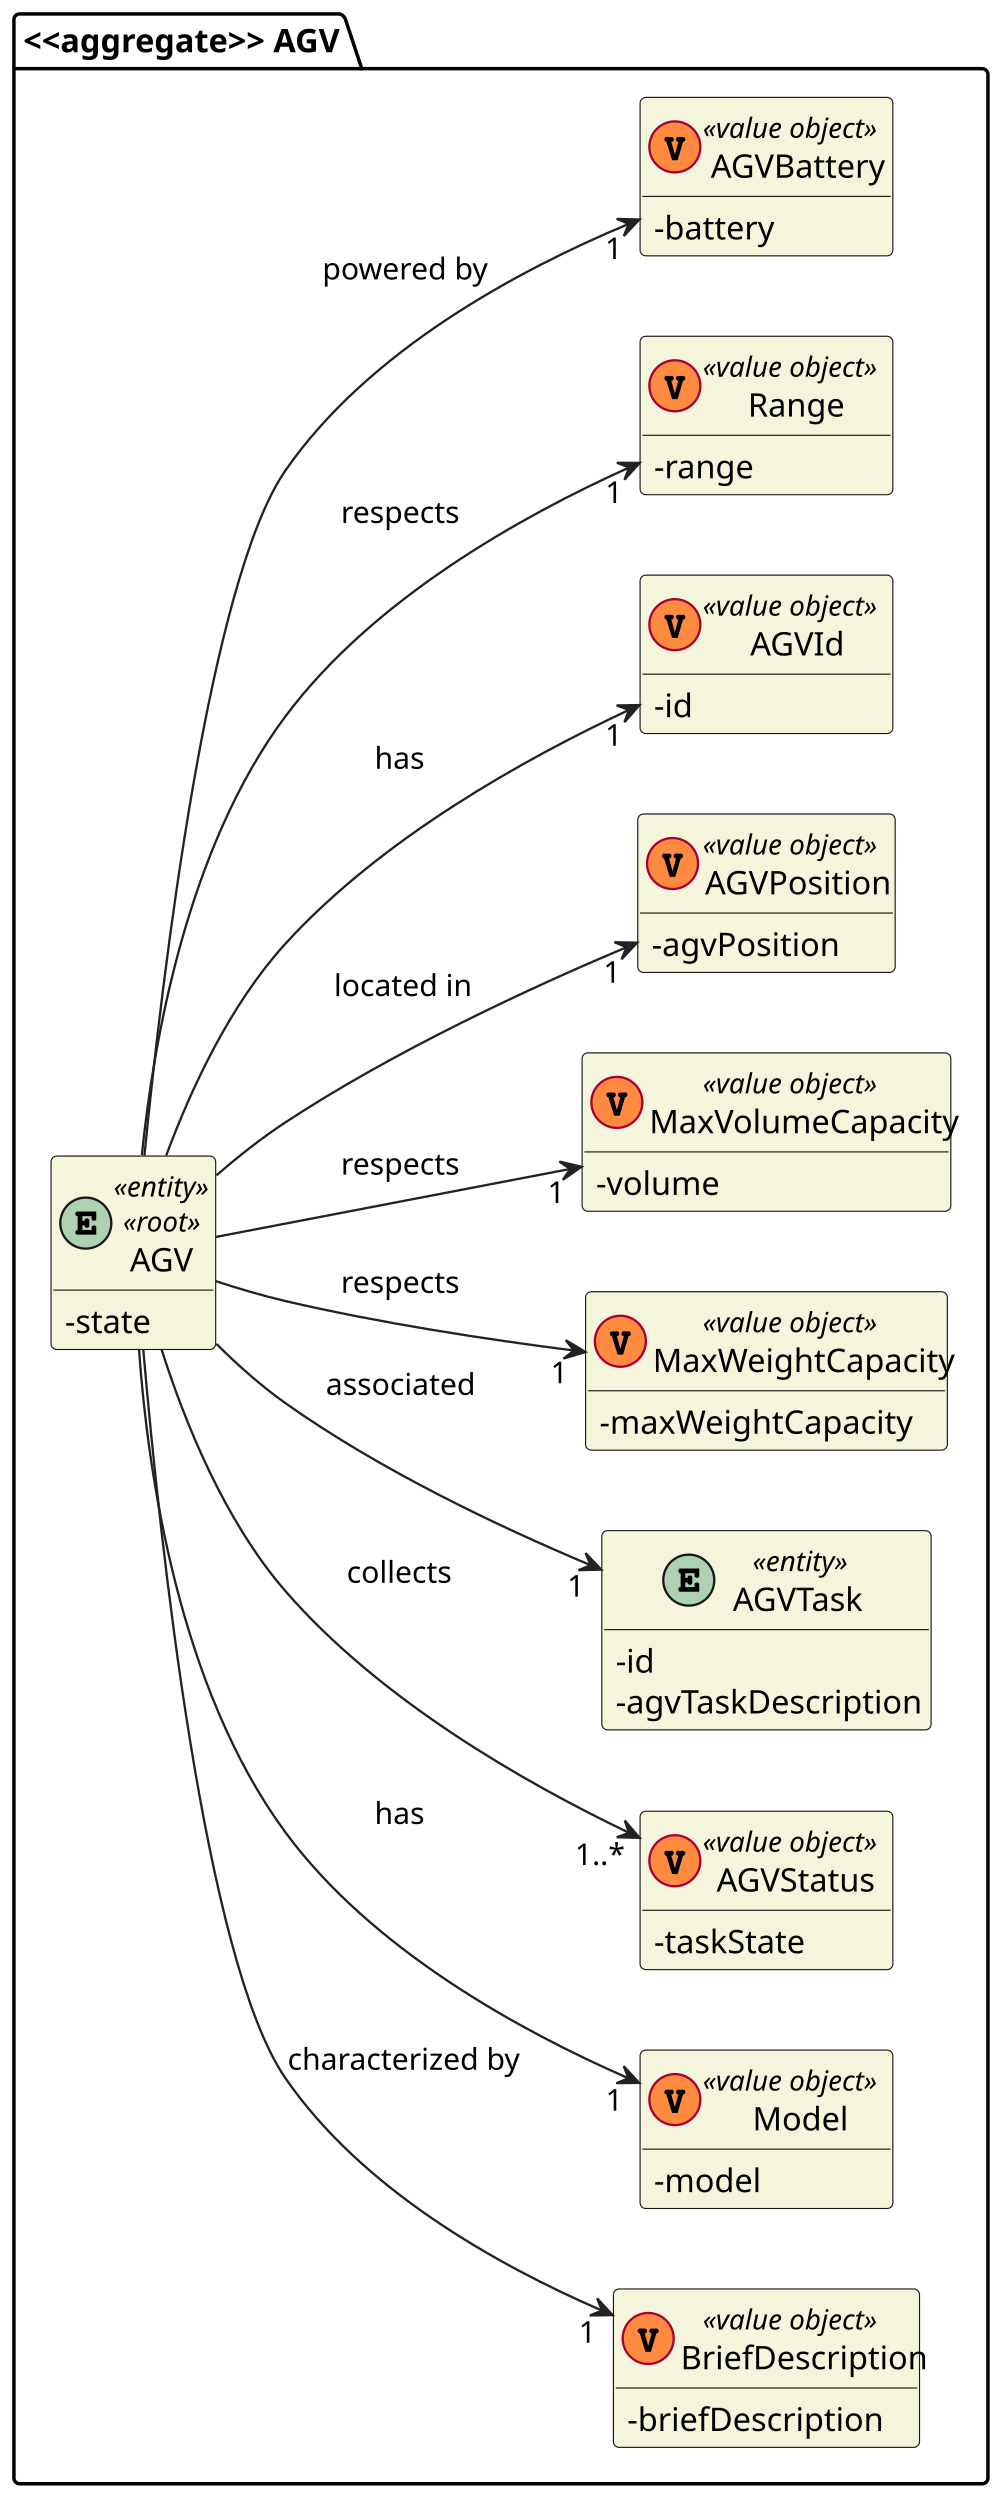
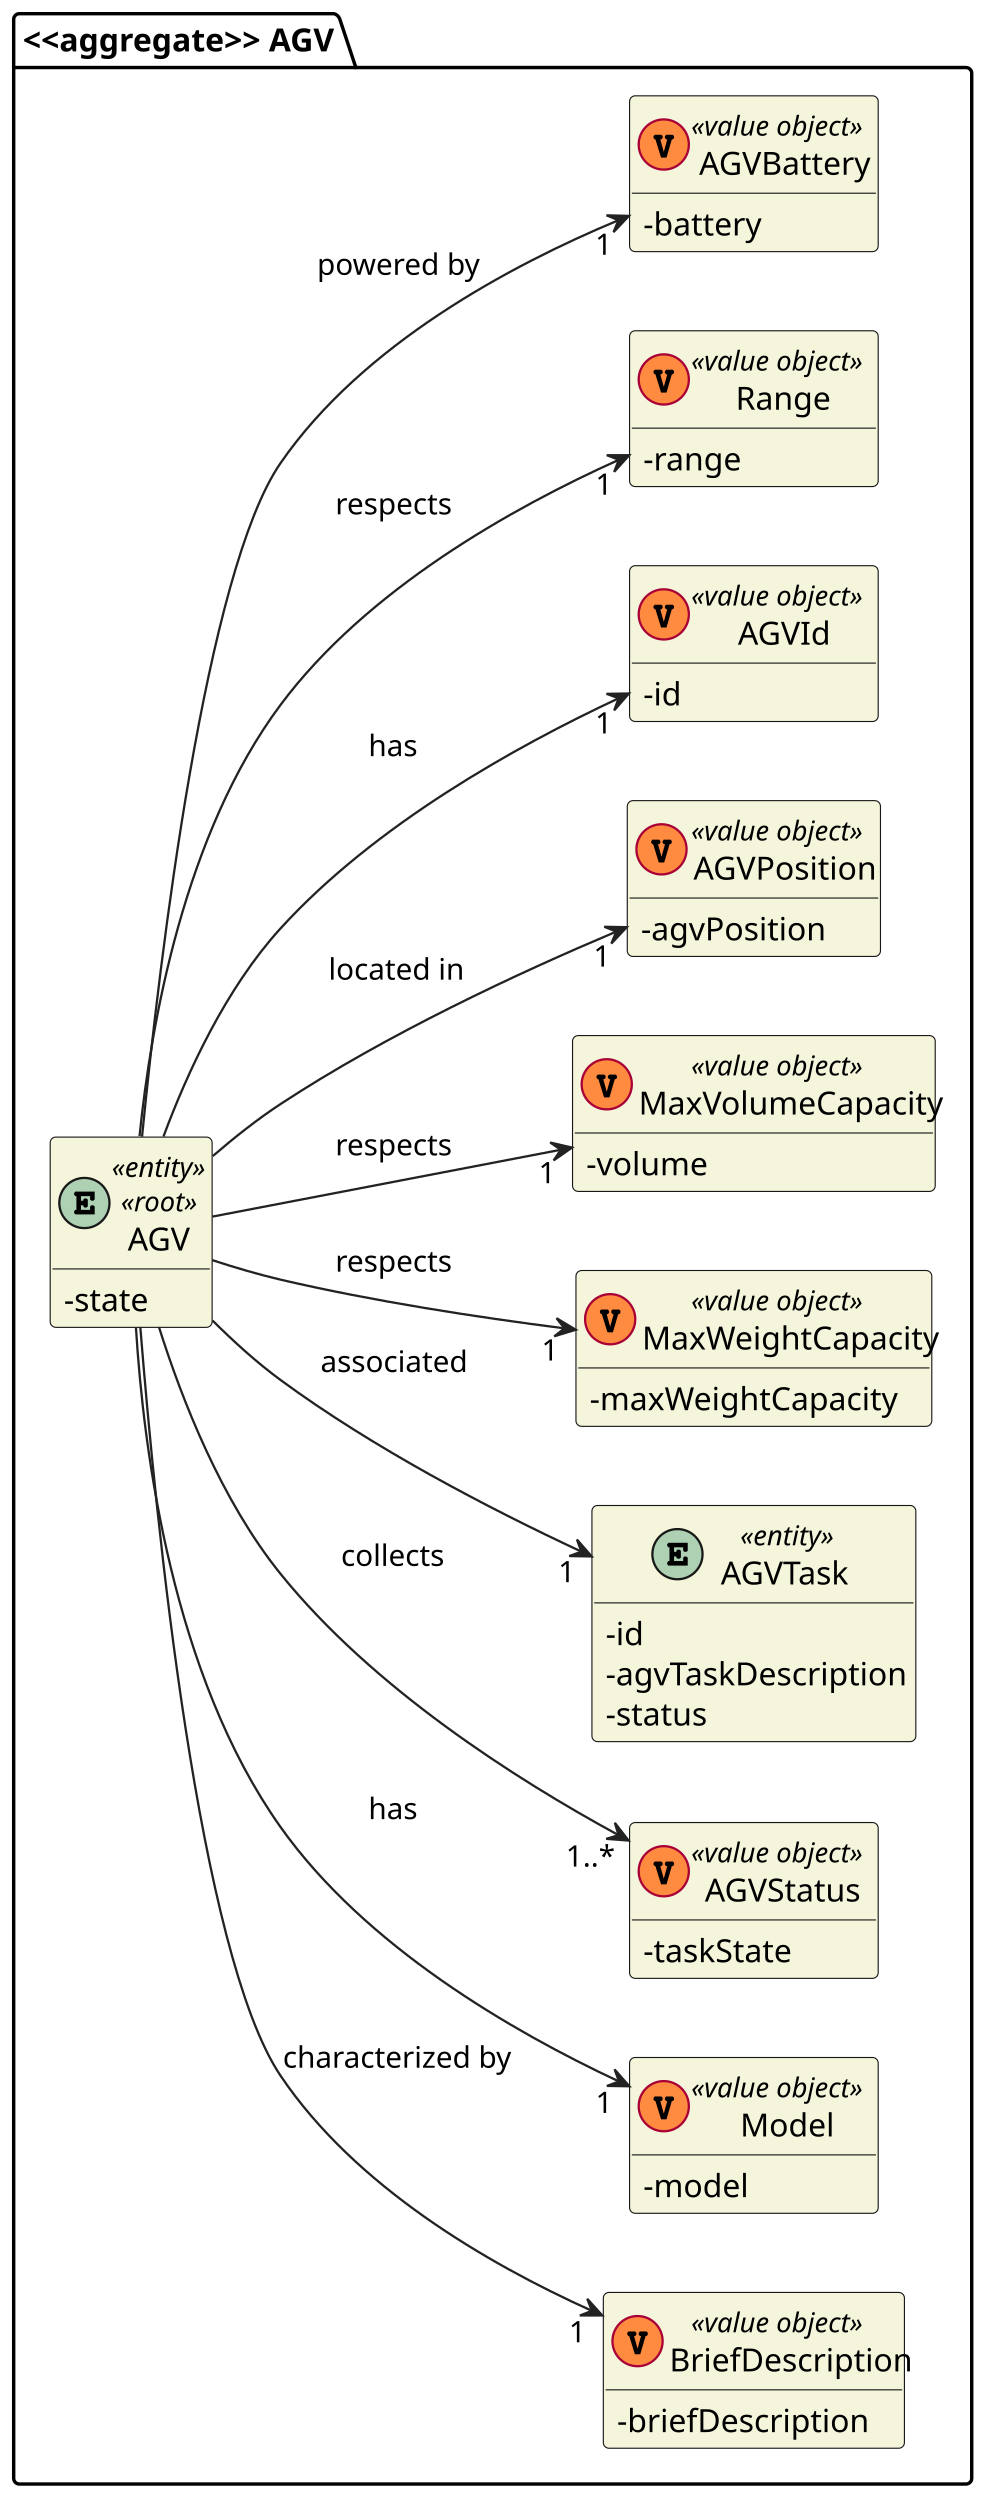
- <svg xmlns="http://www.w3.org/2000/svg" contentStyleType="text/css" height="1078px" preserveAspectRatio="none" style="width:433px;height:1078px;background:#FFFFFF;" version="1.1" viewBox="0 0 433 1078" width="433px" zoomAndPan="magnify">
+ <svg xmlns="http://www.w3.org/2000/svg" contentStyleType="text/css" height="1096px" preserveAspectRatio="none" style="width:433px;height:1096px;background:#FFFFFF;" version="1.1" viewBox="0 0 433 1096" width="433px" zoomAndPan="magnify">
  <defs />
  <g>
    <g id="cluster_&lt;&lt;aggregate&gt;&gt; AGV">
-       <path d="M8.5,6 L146.5,6 A3.75,3.75 0 0 1 149,8.5 L156,29.609 L423.5,29.609 A2.5,2.5 0 0 1 426,32.109 L426,1068.5 A2.5,2.5 0 0 1 423.5,1071 L8.5,1071 A2.5,2.5 0 0 1 6,1068.5 L6,8.5 A2.5,2.5 0 0 1 8.5,6 " style="stroke:#000000;stroke-width:1.5;fill:none;" />
+       <path d="M8.5,6 L146.5,6 A3.75,3.75 0 0 1 149,8.5 L156,29.609 L423.5,29.609 A2.5,2.5 0 0 1 426,32.109 L426,1086.5 A2.5,2.5 0 0 1 423.5,1089 L8.5,1089 A2.5,2.5 0 0 1 6,1086.5 L6,8.5 A2.5,2.5 0 0 1 8.5,6 " style="stroke:#000000;stroke-width:1.5;fill:none;" />
      <line style="stroke:#000000;stroke-width:1.5;fill:none;" x1="6" x2="156" y1="29.609" y2="29.609" />
      <text fill="#000000" font-family="sans-serif" font-size="14" font-weight="bold" lengthAdjust="spacing" textLength="137" x="10" y="22.533">&lt;&lt;aggregate&gt;&gt; AGV</text>
    </g>
    <g id="elem_AGV">
      <rect codeLine="29" fill="#F5F5DC" height="83.406" id="AGV" rx="2.5" ry="2.5" style="stroke:#181818;stroke-width:0.5;" width="71" x="22" y="498.5" />
      <ellipse cx="37" cy="527.398" fill="#ADD1B2" rx="11" ry="11" style="stroke:#181818;stroke-width:1.0;" />
      <path d="M35.5,528.398 L35.5,530.398 L39.5,530.398 L39.5,529.398 L39.5,528.914 L40.125,528.398 L40.5,528.398 L40.875,528.398 L41.5,528.914 L41.5,529.398 L41.5,532.398 L33.5,532.398 L33.016,532.398 L32.5,531.773 L32.5,531.398 L32.5,531.023 L33.016,530.398 L33.5,530.398 L33.5,530.398 L33.5,524.398 L33.5,524.398 L33.016,524.398 L32.5,523.773 L32.5,523.398 L32.5,523.023 L33.016,522.398 L33.5,522.398 L41.5,522.398 L41.5,525.398 L41.5,525.883 L40.875,526.398 L40.5,526.398 L40.125,526.398 L39.5,525.883 L39.5,525.398 L39.5,524.398 L35.5,524.398 L35.5,526.398 L36.5,526.398 L36.5,525.914 L36.5,525.914 L37.125,525.398 L37.5,525.398 L37.875,525.398 L38.5,525.914 L38.5,526.398 L38.5,528.398 L38.5,528.883 L37.875,529.398 L37.875,529.398 L37.5,529.398 L37.125,529.398 L36.5,528.883 L36.5,528.883 L36.5,528.398 L35.5,528.398 Z " fill="#000000" />
      <text fill="#000000" font-family="sans-serif" font-size="12" font-style="italic" lengthAdjust="spacing" textLength="43" x="49" y="515.957">«entity»</text>
      <text fill="#000000" font-family="sans-serif" font-size="12" font-style="italic" lengthAdjust="spacing" textLength="35" x="53" y="531.051">«root»</text>
      <text fill="#000000" font-family="sans-serif" font-size="14" lengthAdjust="spacing" textLength="29" x="56" y="548.221">AGV</text>
      <line style="stroke:#181818;stroke-width:0.5;" x1="23" x2="92" y1="556.297" y2="556.297" />
      <text fill="#000000" font-family="sans-serif" font-size="14" lengthAdjust="spacing" textLength="36" x="28" y="574.83">-state</text>
    </g>
    <g id="elem_BriefDescription">
-       <rect codeLine="31" fill="#F5F5DC" height="68.312" id="BriefDescription" rx="2.5" ry="2.5" style="stroke:#181818;stroke-width:0.5;" width="132" x="264.5" y="987" />
-       <ellipse cx="279.5" cy="1008.352" fill="#FF8B40" rx="11" ry="11" style="stroke:#A80036;stroke-width:1.0;" />
-       <path d="M279.5,1011.633 L281.031,1006.102 L281.031,1006.102 L280.516,1006.102 L280,1005.477 L280,1005.102 L280,1004.727 L280.516,1004.102 L281.031,1004.102 L282.906,1004.102 L283.484,1004.102 L284,1004.727 L284,1005.102 L284,1005.477 L283.484,1006.102 L283.484,1006.102 L283.031,1006.102 L280.688,1014.102 L278.312,1014.102 L275.844,1006.102 L275.516,1006.102 L275.516,1006.102 L275,1005.477 L275,1005.102 L275,1004.727 L275.516,1004.102 L276.094,1004.102 L277.969,1004.102 L278.484,1004.102 L279,1004.727 L279,1005.102 L279,1005.477 L278.484,1006.102 L277.969,1006.102 L277.969,1006.102 L279.5,1011.633 Z " fill="#000000" />
-       <text fill="#000000" font-family="sans-serif" font-size="12" font-style="italic" lengthAdjust="spacing" textLength="81" x="303" y="1004.457">«value object»</text>
-       <text fill="#000000" font-family="sans-serif" font-size="14" lengthAdjust="spacing" textLength="100" x="293.5" y="1021.627">BriefDescription</text>
-       <line style="stroke:#181818;stroke-width:0.5;" x1="265.5" x2="395.5" y1="1029.703" y2="1029.703" />
-       <text fill="#000000" font-family="sans-serif" font-size="14" lengthAdjust="spacing" textLength="104" x="270.5" y="1048.236">-briefDescription</text>
+       <rect codeLine="31" fill="#F5F5DC" height="68.312" id="BriefDescription" rx="2.5" ry="2.5" style="stroke:#181818;stroke-width:0.5;" width="132" x="264.5" y="1005" />
+       <ellipse cx="279.5" cy="1026.352" fill="#FF8B40" rx="11" ry="11" style="stroke:#A80036;stroke-width:1.0;" />
+       <path d="M279.5,1029.633 L281.031,1024.102 L281.031,1024.102 L280.516,1024.102 L280,1023.477 L280,1023.102 L280,1022.727 L280.516,1022.102 L281.031,1022.102 L282.906,1022.102 L283.484,1022.102 L284,1022.727 L284,1023.102 L284,1023.477 L283.484,1024.102 L283.484,1024.102 L283.031,1024.102 L280.688,1032.102 L278.312,1032.102 L275.844,1024.102 L275.516,1024.102 L275.516,1024.102 L275,1023.477 L275,1023.102 L275,1022.727 L275.516,1022.102 L276.094,1022.102 L277.969,1022.102 L278.484,1022.102 L279,1022.727 L279,1023.102 L279,1023.477 L278.484,1024.102 L277.969,1024.102 L277.969,1024.102 L279.5,1029.633 Z " fill="#000000" />
+       <text fill="#000000" font-family="sans-serif" font-size="12" font-style="italic" lengthAdjust="spacing" textLength="81" x="303" y="1022.457">«value object»</text>
+       <text fill="#000000" font-family="sans-serif" font-size="14" lengthAdjust="spacing" textLength="100" x="293.5" y="1039.627">BriefDescription</text>
+       <line style="stroke:#181818;stroke-width:0.5;" x1="265.5" x2="395.5" y1="1047.703" y2="1047.703" />
+       <text fill="#000000" font-family="sans-serif" font-size="14" lengthAdjust="spacing" textLength="104" x="270.5" y="1066.236">-briefDescription</text>
    </g>
    <g id="elem_Model">
-       <rect codeLine="35" fill="#F5F5DC" height="68.312" id="Model" rx="2.5" ry="2.5" style="stroke:#181818;stroke-width:0.5;" width="109" x="276" y="884" />
-       <ellipse cx="291" cy="905.352" fill="#FF8B40" rx="11" ry="11" style="stroke:#A80036;stroke-width:1.0;" />
-       <path d="M291,908.633 L292.531,903.102 L292.531,903.102 L292.016,903.102 L291.5,902.477 L291.5,902.102 L291.5,901.727 L292.016,901.102 L292.531,901.102 L294.406,901.102 L294.984,901.102 L295.5,901.727 L295.5,902.102 L295.5,902.477 L294.984,903.102 L294.984,903.102 L294.531,903.102 L292.188,911.102 L289.812,911.102 L287.344,903.102 L287.016,903.102 L287.016,903.102 L286.5,902.477 L286.5,902.102 L286.5,901.727 L287.016,901.102 L287.594,901.102 L289.469,901.102 L289.984,901.102 L290.5,901.727 L290.5,902.102 L290.5,902.477 L289.984,903.102 L289.469,903.102 L289.469,903.102 L291,908.633 Z " fill="#000000" />
-       <text fill="#000000" font-family="sans-serif" font-size="12" font-style="italic" lengthAdjust="spacing" textLength="81" x="303" y="901.457">«value object»</text>
-       <text fill="#000000" font-family="sans-serif" font-size="14" lengthAdjust="spacing" textLength="38" x="324.5" y="918.627">Model</text>
-       <line style="stroke:#181818;stroke-width:0.5;" x1="277" x2="384" y1="926.703" y2="926.703" />
-       <text fill="#000000" font-family="sans-serif" font-size="14" lengthAdjust="spacing" textLength="43" x="282" y="945.236">-model</text>
+       <rect codeLine="35" fill="#F5F5DC" height="68.312" id="Model" rx="2.5" ry="2.5" style="stroke:#181818;stroke-width:0.5;" width="109" x="276" y="902" />
+       <ellipse cx="291" cy="923.352" fill="#FF8B40" rx="11" ry="11" style="stroke:#A80036;stroke-width:1.0;" />
+       <path d="M291,926.633 L292.531,921.102 L292.531,921.102 L292.016,921.102 L291.5,920.477 L291.5,920.102 L291.5,919.727 L292.016,919.102 L292.531,919.102 L294.406,919.102 L294.984,919.102 L295.5,919.727 L295.5,920.102 L295.5,920.477 L294.984,921.102 L294.984,921.102 L294.531,921.102 L292.188,929.102 L289.812,929.102 L287.344,921.102 L287.016,921.102 L287.016,921.102 L286.5,920.477 L286.5,920.102 L286.5,919.727 L287.016,919.102 L287.594,919.102 L289.469,919.102 L289.984,919.102 L290.5,919.727 L290.5,920.102 L290.5,920.477 L289.984,921.102 L289.469,921.102 L289.469,921.102 L291,926.633 Z " fill="#000000" />
+       <text fill="#000000" font-family="sans-serif" font-size="12" font-style="italic" lengthAdjust="spacing" textLength="81" x="303" y="919.457">«value object»</text>
+       <text fill="#000000" font-family="sans-serif" font-size="14" lengthAdjust="spacing" textLength="38" x="324.5" y="936.627">Model</text>
+       <line style="stroke:#181818;stroke-width:0.5;" x1="277" x2="384" y1="944.703" y2="944.703" />
+       <text fill="#000000" font-family="sans-serif" font-size="14" lengthAdjust="spacing" textLength="43" x="282" y="963.236">-model</text>
    </g>
    <g id="elem_AGVStatus">
-       <rect codeLine="43" fill="#F5F5DC" height="68.312" id="AGVStatus" rx="2.5" ry="2.5" style="stroke:#181818;stroke-width:0.5;" width="109" x="276" y="781" />
-       <ellipse cx="291" cy="802.352" fill="#FF8B40" rx="11" ry="11" style="stroke:#A80036;stroke-width:1.0;" />
-       <path d="M291,805.633 L292.531,800.102 L292.531,800.102 L292.016,800.102 L291.5,799.477 L291.5,799.102 L291.5,798.727 L292.016,798.102 L292.531,798.102 L294.406,798.102 L294.984,798.102 L295.5,798.727 L295.5,799.102 L295.5,799.477 L294.984,800.102 L294.984,800.102 L294.531,800.102 L292.188,808.102 L289.812,808.102 L287.344,800.102 L287.016,800.102 L287.016,800.102 L286.5,799.477 L286.5,799.102 L286.5,798.727 L287.016,798.102 L287.594,798.102 L289.469,798.102 L289.984,798.102 L290.5,798.727 L290.5,799.102 L290.5,799.477 L289.984,800.102 L289.469,800.102 L289.469,800.102 L291,805.633 Z " fill="#000000" />
-       <text fill="#000000" font-family="sans-serif" font-size="12" font-style="italic" lengthAdjust="spacing" textLength="81" x="303" y="798.457">«value object»</text>
-       <text fill="#000000" font-family="sans-serif" font-size="14" lengthAdjust="spacing" textLength="69" x="309" y="815.627">AGVStatus</text>
-       <line style="stroke:#181818;stroke-width:0.5;" x1="277" x2="384" y1="823.703" y2="823.703" />
-       <text fill="#000000" font-family="sans-serif" font-size="14" lengthAdjust="spacing" textLength="64" x="282" y="842.236">-taskState</text>
+       <rect codeLine="43" fill="#F5F5DC" height="68.312" id="AGVStatus" rx="2.5" ry="2.5" style="stroke:#181818;stroke-width:0.5;" width="109" x="276" y="799" />
+       <ellipse cx="291" cy="820.352" fill="#FF8B40" rx="11" ry="11" style="stroke:#A80036;stroke-width:1.0;" />
+       <path d="M291,823.633 L292.531,818.102 L292.531,818.102 L292.016,818.102 L291.5,817.477 L291.5,817.102 L291.5,816.727 L292.016,816.102 L292.531,816.102 L294.406,816.102 L294.984,816.102 L295.5,816.727 L295.5,817.102 L295.5,817.477 L294.984,818.102 L294.984,818.102 L294.531,818.102 L292.188,826.102 L289.812,826.102 L287.344,818.102 L287.016,818.102 L287.016,818.102 L286.5,817.477 L286.5,817.102 L286.5,816.727 L287.016,816.102 L287.594,816.102 L289.469,816.102 L289.984,816.102 L290.5,816.727 L290.5,817.102 L290.5,817.477 L289.984,818.102 L289.469,818.102 L289.469,818.102 L291,823.633 Z " fill="#000000" />
+       <text fill="#000000" font-family="sans-serif" font-size="12" font-style="italic" lengthAdjust="spacing" textLength="81" x="303" y="816.457">«value object»</text>
+       <text fill="#000000" font-family="sans-serif" font-size="14" lengthAdjust="spacing" textLength="69" x="309" y="833.627">AGVStatus</text>
+       <line style="stroke:#181818;stroke-width:0.5;" x1="277" x2="384" y1="841.703" y2="841.703" />
+       <text fill="#000000" font-family="sans-serif" font-size="14" lengthAdjust="spacing" textLength="64" x="282" y="860.236">-taskState</text>
    </g>
    <g id="elem_AGVTask">
-       <rect codeLine="47" fill="#F5F5DC" height="85.922" id="AGVTask" rx="2.5" ry="2.5" style="stroke:#181818;stroke-width:0.5;" width="142" x="259.5" y="660" />
+       <rect codeLine="47" fill="#F5F5DC" height="103.531" id="AGVTask" rx="2.5" ry="2.5" style="stroke:#181818;stroke-width:0.5;" width="142" x="259.5" y="660" />
      <ellipse cx="297" cy="681.352" fill="#ADD1B2" rx="11" ry="11" style="stroke:#181818;stroke-width:1.0;" />
      <path d="M295.5,682.352 L295.5,684.352 L299.5,684.352 L299.5,683.352 L299.5,682.867 L300.125,682.352 L300.5,682.352 L300.875,682.352 L301.5,682.867 L301.5,683.352 L301.5,686.352 L293.5,686.352 L293.016,686.352 L292.5,685.727 L292.5,685.352 L292.5,684.977 L293.016,684.352 L293.5,684.352 L293.5,684.352 L293.5,678.352 L293.5,678.352 L293.016,678.352 L292.5,677.727 L292.5,677.352 L292.5,676.977 L293.016,676.352 L293.5,676.352 L301.5,676.352 L301.5,679.352 L301.5,679.836 L300.875,680.352 L300.5,680.352 L300.125,680.352 L299.5,679.836 L299.5,679.352 L299.5,678.352 L295.5,678.352 L295.5,680.352 L296.5,680.352 L296.5,679.867 L296.5,679.867 L297.125,679.352 L297.5,679.352 L297.875,679.352 L298.5,679.867 L298.5,680.352 L298.5,682.352 L298.5,682.836 L297.875,683.352 L297.875,683.352 L297.5,683.352 L297.125,683.352 L296.5,682.836 L296.5,682.836 L296.5,682.352 L295.5,682.352 Z " fill="#000000" />
      <text fill="#000000" font-family="sans-serif" font-size="12" font-style="italic" lengthAdjust="spacing" textLength="43" x="324.5" y="677.457">«entity»</text>
      <text fill="#000000" font-family="sans-serif" font-size="14" lengthAdjust="spacing" textLength="60" x="316" y="694.627">AGVTask</text>
      <line style="stroke:#181818;stroke-width:0.5;" x1="260.5" x2="400.5" y1="702.703" y2="702.703" />
      <text fill="#000000" font-family="sans-serif" font-size="14" lengthAdjust="spacing" textLength="16" x="265.5" y="721.236">-id</text>
      <text fill="#000000" font-family="sans-serif" font-size="14" lengthAdjust="spacing" textLength="130" x="265.5" y="738.846">-agvTaskDescription</text>
+       <text fill="#000000" font-family="sans-serif" font-size="14" lengthAdjust="spacing" textLength="43" x="265.5" y="756.455">-status</text>
    </g>
    <g id="elem_MaxWeightCapacity">
-       <rect codeLine="60" fill="#F5F5DC" height="68.312" id="MaxWeightCapacity" rx="2.5" ry="2.5" style="stroke:#181818;stroke-width:0.5;" width="156" x="252.5" y="557" />
+       <rect codeLine="61" fill="#F5F5DC" height="68.312" id="MaxWeightCapacity" rx="2.5" ry="2.5" style="stroke:#181818;stroke-width:0.5;" width="156" x="252.5" y="557" />
      <ellipse cx="267.5" cy="578.352" fill="#FF8B40" rx="11" ry="11" style="stroke:#A80036;stroke-width:1.0;" />
      <path d="M267.5,581.633 L269.031,576.102 L269.031,576.102 L268.516,576.102 L268,575.477 L268,575.102 L268,574.727 L268.516,574.102 L269.031,574.102 L270.906,574.102 L271.484,574.102 L272,574.727 L272,575.102 L272,575.477 L271.484,576.102 L271.484,576.102 L271.031,576.102 L268.688,584.102 L266.312,584.102 L263.844,576.102 L263.516,576.102 L263.516,576.102 L263,575.477 L263,575.102 L263,574.727 L263.516,574.102 L264.094,574.102 L265.969,574.102 L266.484,574.102 L267,574.727 L267,575.102 L267,575.477 L266.484,576.102 L265.969,576.102 L265.969,576.102 L267.5,581.633 Z " fill="#000000" />
      <text fill="#000000" font-family="sans-serif" font-size="12" font-style="italic" lengthAdjust="spacing" textLength="81" x="303" y="574.457">«value object»</text>
      <text fill="#000000" font-family="sans-serif" font-size="14" lengthAdjust="spacing" textLength="124" x="281.5" y="591.627">MaxWeightCapacity</text>
      <line style="stroke:#181818;stroke-width:0.5;" x1="253.5" x2="407.5" y1="599.703" y2="599.703" />
      <text fill="#000000" font-family="sans-serif" font-size="14" lengthAdjust="spacing" textLength="129" x="258.5" y="618.236">-maxWeightCapacity</text>
    </g>
    <g id="elem_MaxVolumeCapacity">
-       <rect codeLine="64" fill="#F5F5DC" height="68.312" id="MaxVolumeCapacity" rx="2.5" ry="2.5" style="stroke:#181818;stroke-width:0.5;" width="159" x="251" y="454" />
+       <rect codeLine="65" fill="#F5F5DC" height="68.312" id="MaxVolumeCapacity" rx="2.5" ry="2.5" style="stroke:#181818;stroke-width:0.5;" width="159" x="251" y="454" />
      <ellipse cx="266" cy="475.352" fill="#FF8B40" rx="11" ry="11" style="stroke:#A80036;stroke-width:1.0;" />
      <path d="M266,478.633 L267.531,473.102 L267.531,473.102 L267.016,473.102 L266.5,472.477 L266.5,472.102 L266.5,471.727 L267.016,471.102 L267.531,471.102 L269.406,471.102 L269.984,471.102 L270.5,471.727 L270.5,472.102 L270.5,472.477 L269.984,473.102 L269.984,473.102 L269.531,473.102 L267.188,481.102 L264.812,481.102 L262.344,473.102 L262.016,473.102 L262.016,473.102 L261.5,472.477 L261.5,472.102 L261.5,471.727 L262.016,471.102 L262.594,471.102 L264.469,471.102 L264.984,471.102 L265.5,471.727 L265.5,472.102 L265.5,472.477 L264.984,473.102 L264.469,473.102 L264.469,473.102 L266,478.633 Z " fill="#000000" />
      <text fill="#000000" font-family="sans-serif" font-size="12" font-style="italic" lengthAdjust="spacing" textLength="81" x="303" y="471.457">«value object»</text>
      <text fill="#000000" font-family="sans-serif" font-size="14" lengthAdjust="spacing" textLength="127" x="280" y="488.627">MaxVolumeCapacity</text>
      <line style="stroke:#181818;stroke-width:0.5;" x1="252" x2="409" y1="496.703" y2="496.703" />
      <text fill="#000000" font-family="sans-serif" font-size="14" lengthAdjust="spacing" textLength="50" x="257" y="515.236">-volume</text>
    </g>
    <g id="elem_AGVPosition">
      <rect codeLine="39" fill="#F5F5DC" height="68.312" id="AGVPosition" rx="2.5" ry="2.5" style="stroke:#181818;stroke-width:0.5;" width="111" x="275" y="351" />
      <ellipse cx="290" cy="372.352" fill="#FF8B40" rx="11" ry="11" style="stroke:#A80036;stroke-width:1.0;" />
      <path d="M290,375.633 L291.531,370.102 L291.531,370.102 L291.016,370.102 L290.5,369.477 L290.5,369.102 L290.5,368.727 L291.016,368.102 L291.531,368.102 L293.406,368.102 L293.984,368.102 L294.5,368.727 L294.5,369.102 L294.5,369.477 L293.984,370.102 L293.984,370.102 L293.531,370.102 L291.188,378.102 L288.812,378.102 L286.344,370.102 L286.016,370.102 L286.016,370.102 L285.5,369.477 L285.5,369.102 L285.5,368.727 L286.016,368.102 L286.594,368.102 L288.469,368.102 L288.984,368.102 L289.5,368.727 L289.5,369.102 L289.5,369.477 L288.984,370.102 L288.469,370.102 L288.469,370.102 L290,375.633 Z " fill="#000000" />
      <text fill="#000000" font-family="sans-serif" font-size="12" font-style="italic" lengthAdjust="spacing" textLength="81" x="303" y="368.457">«value object»</text>
      <text fill="#000000" font-family="sans-serif" font-size="14" lengthAdjust="spacing" textLength="79" x="304" y="385.627">AGVPosition</text>
      <line style="stroke:#181818;stroke-width:0.5;" x1="276" x2="385" y1="393.703" y2="393.703" />
      <text fill="#000000" font-family="sans-serif" font-size="14" lengthAdjust="spacing" textLength="78" x="281" y="412.236">-agvPosition</text>
    </g>
    <g id="elem_AGVId">
-       <rect codeLine="52" fill="#F5F5DC" height="68.312" id="AGVId" rx="2.5" ry="2.5" style="stroke:#181818;stroke-width:0.5;" width="109" x="276" y="248" />
+       <rect codeLine="53" fill="#F5F5DC" height="68.312" id="AGVId" rx="2.5" ry="2.5" style="stroke:#181818;stroke-width:0.5;" width="109" x="276" y="248" />
      <ellipse cx="291" cy="269.352" fill="#FF8B40" rx="11" ry="11" style="stroke:#A80036;stroke-width:1.0;" />
      <path d="M291,272.633 L292.531,267.102 L292.531,267.102 L292.016,267.102 L291.5,266.477 L291.5,266.102 L291.5,265.727 L292.016,265.102 L292.531,265.102 L294.406,265.102 L294.984,265.102 L295.5,265.727 L295.5,266.102 L295.5,266.477 L294.984,267.102 L294.984,267.102 L294.531,267.102 L292.188,275.102 L289.812,275.102 L287.344,267.102 L287.016,267.102 L287.016,267.102 L286.5,266.477 L286.5,266.102 L286.5,265.727 L287.016,265.102 L287.594,265.102 L289.469,265.102 L289.984,265.102 L290.5,265.727 L290.5,266.102 L290.5,266.477 L289.984,267.102 L289.469,267.102 L289.469,267.102 L291,272.633 Z " fill="#000000" />
      <text fill="#000000" font-family="sans-serif" font-size="12" font-style="italic" lengthAdjust="spacing" textLength="81" x="303" y="265.457">«value object»</text>
      <text fill="#000000" font-family="sans-serif" font-size="14" lengthAdjust="spacing" textLength="40" x="323.5" y="282.627">AGVId</text>
      <line style="stroke:#181818;stroke-width:0.5;" x1="277" x2="384" y1="290.703" y2="290.703" />
      <text fill="#000000" font-family="sans-serif" font-size="14" lengthAdjust="spacing" textLength="16" x="282" y="309.236">-id</text>
    </g>
    <g id="elem_Range">
-       <rect codeLine="56" fill="#F5F5DC" height="68.312" id="Range" rx="2.5" ry="2.5" style="stroke:#181818;stroke-width:0.5;" width="109" x="276" y="145" />
+       <rect codeLine="57" fill="#F5F5DC" height="68.312" id="Range" rx="2.5" ry="2.5" style="stroke:#181818;stroke-width:0.5;" width="109" x="276" y="145" />
      <ellipse cx="291" cy="166.352" fill="#FF8B40" rx="11" ry="11" style="stroke:#A80036;stroke-width:1.0;" />
      <path d="M291,169.633 L292.531,164.102 L292.531,164.102 L292.016,164.102 L291.5,163.477 L291.5,163.102 L291.5,162.727 L292.016,162.102 L292.531,162.102 L294.406,162.102 L294.984,162.102 L295.5,162.727 L295.5,163.102 L295.5,163.477 L294.984,164.102 L294.984,164.102 L294.531,164.102 L292.188,172.102 L289.812,172.102 L287.344,164.102 L287.016,164.102 L287.016,164.102 L286.5,163.477 L286.5,163.102 L286.5,162.727 L287.016,162.102 L287.594,162.102 L289.469,162.102 L289.984,162.102 L290.5,162.727 L290.5,163.102 L290.5,163.477 L289.984,164.102 L289.469,164.102 L289.469,164.102 L291,169.633 Z " fill="#000000" />
      <text fill="#000000" font-family="sans-serif" font-size="12" font-style="italic" lengthAdjust="spacing" textLength="81" x="303" y="162.457">«value object»</text>
      <text fill="#000000" font-family="sans-serif" font-size="14" lengthAdjust="spacing" textLength="42" x="322.5" y="179.627">Range</text>
      <line style="stroke:#181818;stroke-width:0.5;" x1="277" x2="384" y1="187.703" y2="187.703" />
      <text fill="#000000" font-family="sans-serif" font-size="14" lengthAdjust="spacing" textLength="42" x="282" y="206.236">-range</text>
    </g>
    <g id="elem_AGVBattery">
-       <rect codeLine="68" fill="#F5F5DC" height="68.312" id="AGVBattery" rx="2.5" ry="2.5" style="stroke:#181818;stroke-width:0.5;" width="109" x="276" y="42" />
+       <rect codeLine="69" fill="#F5F5DC" height="68.312" id="AGVBattery" rx="2.5" ry="2.5" style="stroke:#181818;stroke-width:0.5;" width="109" x="276" y="42" />
      <ellipse cx="291" cy="63.352" fill="#FF8B40" rx="11" ry="11" style="stroke:#A80036;stroke-width:1.0;" />
      <path d="M291,66.633 L292.531,61.102 L292.531,61.102 L292.016,61.102 L291.5,60.477 L291.5,60.102 L291.5,59.727 L292.016,59.102 L292.531,59.102 L294.406,59.102 L294.984,59.102 L295.5,59.727 L295.5,60.102 L295.5,60.477 L294.984,61.102 L294.984,61.102 L294.531,61.102 L292.188,69.102 L289.812,69.102 L287.344,61.102 L287.016,61.102 L287.016,61.102 L286.5,60.477 L286.5,60.102 L286.5,59.727 L287.016,59.102 L287.594,59.102 L289.469,59.102 L289.984,59.102 L290.5,59.727 L290.5,60.102 L290.5,60.477 L289.984,61.102 L289.469,61.102 L289.469,61.102 L291,66.633 Z " fill="#000000" />
      <text fill="#000000" font-family="sans-serif" font-size="12" font-style="italic" lengthAdjust="spacing" textLength="81" x="303" y="59.457">«value object»</text>
      <text fill="#000000" font-family="sans-serif" font-size="14" lengthAdjust="spacing" textLength="74" x="306.5" y="76.627">AGVBattery</text>
      <line style="stroke:#181818;stroke-width:0.5;" x1="277" x2="384" y1="84.703" y2="84.703" />
      <text fill="#000000" font-family="sans-serif" font-size="14" lengthAdjust="spacing" textLength="49" x="282" y="103.236">-battery</text>
    </g>
    <g id="link_AGV_AGVId">
-       <path codeLine="73" d="M71.66,498.27 C82.15,470.04 99.06,433.27 123,407 C164.34,361.63 225.98,327.26 271.15,306.15 " fill="none" id="AGV-to-AGVId" style="stroke:#222222;stroke-width:1.0;" />
+       <path codeLine="74" d="M71.66,498.27 C82.15,470.04 99.06,433.27 123,407 C164.34,361.63 225.98,327.26 271.15,306.15 " fill="none" id="AGV-to-AGVId" style="stroke:#222222;stroke-width:1.0;" />
      <polygon fill="#222222" points="275.74,304.02,265.892,304.177,271.204,306.123,269.258,311.435,275.74,304.02" style="stroke:#222222;stroke-width:1.0;" />
      <text fill="#000000" font-family="sans-serif" font-size="13" lengthAdjust="spacing" textLength="21" x="161.5" y="331.495">has</text>
      <text fill="#000000" font-family="sans-serif" font-size="13" lengthAdjust="spacing" textLength="7" x="260.911" y="321.552">1</text>
    </g>
    <g id="link_AGV_Range">
-       <path codeLine="74" d="M61.17,498.08 C66.22,448.51 80.82,365.58 123,309 C160.7,258.43 224.39,222.71 271.1,201.67 " fill="none" id="AGV-to-Range" style="stroke:#222222;stroke-width:1.0;" />
+       <path codeLine="75" d="M61.17,498.08 C66.22,448.51 80.82,365.58 123,309 C160.7,258.43 224.39,222.71 271.1,201.67 " fill="none" id="AGV-to-Range" style="stroke:#222222;stroke-width:1.0;" />
      <polygon fill="#222222" points="275.85,199.56,266.001,199.554,271.28,201.588,269.246,206.867,275.85,199.56" style="stroke:#222222;stroke-width:1.0;" />
      <text fill="#000000" font-family="sans-serif" font-size="13" lengthAdjust="spacing" textLength="50" x="147" y="225.495">respects</text>
      <text fill="#000000" font-family="sans-serif" font-size="13" lengthAdjust="spacing" textLength="7" x="261.036" y="216.895">1</text>
    </g>
    <g id="link_AGV_AGVTask">
-       <path codeLine="75" d="M93.32,579.5 C102.43,588.55 112.62,597.65 123,605 C163.46,633.65 213.6,657.67 254.35,674.77 " fill="none" id="AGV-to-AGVTask" style="stroke:#222222;stroke-width:1.0;" />
-       <polygon fill="#222222" points="259.27,676.82,252.49,669.677,254.652,674.904,249.424,677.066,259.27,676.82" style="stroke:#222222;stroke-width:1.0;" />
+       <path codeLine="76" d="M93.17,578.91 C102.36,588.07 112.62,597.38 123,605 C163.65,634.87 213.8,661.06 254.5,680.06 " fill="none" id="AGV-to-AGVTask" style="stroke:#222222;stroke-width:1.0;" />
+       <polygon fill="#222222" points="259.41,682.34,252.928,674.925,254.874,680.236,249.562,682.183,259.41,682.34" style="stroke:#222222;stroke-width:1.0;" />
      <text fill="#000000" font-family="sans-serif" font-size="13" lengthAdjust="spacing" textLength="63" x="140.5" y="601.495">associated</text>
-       <text fill="#000000" font-family="sans-serif" font-size="13" lengthAdjust="spacing" textLength="7" x="244.564" y="688.462">1</text>
+       <text fill="#000000" font-family="sans-serif" font-size="13" lengthAdjust="spacing" textLength="7" x="244.718" y="693.644">1</text>
    </g>
    <g id="link_AGV_AGVStatus">
-       <path codeLine="76" d="M69.62,581.74 C79.6,613.13 96.77,655.74 123,686 C163.69,732.94 225.71,768.5 271.16,790.27 " fill="none" id="AGV-to-AGVStatus" style="stroke:#222222;stroke-width:1.0;" />
-       <polygon fill="#222222" points="275.79,792.47,269.375,784.997,271.273,790.326,265.944,792.224,275.79,792.47" style="stroke:#222222;stroke-width:1.0;" />
-       <text fill="#000000" font-family="sans-serif" font-size="13" lengthAdjust="spacing" textLength="45" x="149.5" y="682.495">collects</text>
-       <text fill="#000000" font-family="sans-serif" font-size="13" lengthAdjust="spacing" textLength="20" x="247.904" y="804.197">1..*</text>
+       <path codeLine="77" d="M69.69,581.78 C79.79,613.85 97.08,657.91 123,690 C163.27,739.85 225.35,779.59 270.93,804.4 " fill="none" id="AGV-to-AGVStatus" style="stroke:#222222;stroke-width:1.0;" />
+       <polygon fill="#222222" points="275.57,806.9,269.545,799.109,271.169,804.528,265.75,806.151,275.57,806.9" style="stroke:#222222;stroke-width:1.0;" />
+       <text fill="#000000" font-family="sans-serif" font-size="13" lengthAdjust="spacing" textLength="45" x="149.5" y="686.495">collects</text>
+       <text fill="#000000" font-family="sans-serif" font-size="13" lengthAdjust="spacing" textLength="20" x="248.062" y="818.305">1..*</text>
    </g>
    <g id="link_AGV_Model">
-       <path codeLine="77" d="M59.92,581.64 C63.67,634.79 76.92,727.35 123,790 C160.21,840.59 223.99,875.63 270.84,896.09 " fill="none" id="AGV-to-Model" style="stroke:#222222;stroke-width:1.0;" />
-       <polygon fill="#222222" points="275.61,898.15,268.932,890.911,271.019,896.168,265.762,898.255,275.61,898.15" style="stroke:#222222;stroke-width:1.0;" />
-       <text fill="#000000" font-family="sans-serif" font-size="13" lengthAdjust="spacing" textLength="21" x="161.5" y="786.495">has</text>
-       <text fill="#000000" font-family="sans-serif" font-size="13" lengthAdjust="spacing" textLength="7" x="261.129" y="910.129">1</text>
+       <path codeLine="78" d="M59.59,581.84 C62.95,636.88 75.74,734.38 123,801 C160.02,853.18 224.14,890.43 271.13,912.41 " fill="none" id="AGV-to-Model" style="stroke:#222222;stroke-width:1.0;" />
+       <polygon fill="#222222" points="275.91,914.62,269.419,907.213,271.372,912.522,266.062,914.474,275.91,914.62" style="stroke:#222222;stroke-width:1.0;" />
+       <text fill="#000000" font-family="sans-serif" font-size="13" lengthAdjust="spacing" textLength="21" x="161.5" y="797.495">has</text>
+       <text fill="#000000" font-family="sans-serif" font-size="13" lengthAdjust="spacing" textLength="7" x="261.104" y="926.32">1</text>
    </g>
    <g id="link_AGV_BriefDescription">
-       <path codeLine="78" d="M61.77,581.78 C68.93,664.48 88.19,845.42 123,896 C155.85,943.72 213.45,976.36 259.48,996.28 " fill="none" id="AGV-to-BriefDescription" style="stroke:#222222;stroke-width:1.0;" />
-       <polygon fill="#222222" points="264.18,998.29,257.483,991.068,259.584,996.32,254.332,998.421,264.18,998.29" style="stroke:#222222;stroke-width:1.0;" />
-       <text fill="#000000" font-family="sans-serif" font-size="13" lengthAdjust="spacing" textLength="96" x="124" y="892.495">characterized by</text>
-       <text fill="#000000" font-family="sans-serif" font-size="13" lengthAdjust="spacing" textLength="7" x="249.543" y="1010.178">1</text>
+       <path codeLine="79" d="M61.51,581.73 C68.32,666.82 87.18,856.79 123,910 C155.64,958.48 213.25,992.22 259.34,1013 " fill="none" id="AGV-to-BriefDescription" style="stroke:#222222;stroke-width:1.0;" />
+       <polygon fill="#222222" points="264.05,1015.1,257.446,1007.793,259.48,1013.072,254.201,1015.106,264.05,1015.1" style="stroke:#222222;stroke-width:1.0;" />
+       <text fill="#000000" font-family="sans-serif" font-size="13" lengthAdjust="spacing" textLength="96" x="124" y="906.495">characterized by</text>
+       <text fill="#000000" font-family="sans-serif" font-size="13" lengthAdjust="spacing" textLength="7" x="249.399" y="1026.858">1</text>
    </g>
    <g id="link_AGV_MaxWeightCapacity">
-       <path codeLine="79" d="M93.01,552.43 C102.62,555.57 113.14,558.7 123,561 C163.51,570.47 209.24,577.48 247.34,582.33 " fill="none" id="AGV-to-MaxWeightCapacity" style="stroke:#222222;stroke-width:1.0;" />
+       <path codeLine="80" d="M93.01,552.43 C102.62,555.57 113.14,558.7 123,561 C163.51,570.47 209.24,577.48 247.34,582.33 " fill="none" id="AGV-to-MaxWeightCapacity" style="stroke:#222222;stroke-width:1.0;" />
      <polygon fill="#222222" points="252.42,582.97,243.98,577.894,247.458,582.355,242.996,585.833,252.42,582.97" style="stroke:#222222;stroke-width:1.0;" />
      <text fill="#000000" font-family="sans-serif" font-size="13" lengthAdjust="spacing" textLength="50" x="147" y="557.495">respects</text>
      <text fill="#000000" font-family="sans-serif" font-size="13" lengthAdjust="spacing" textLength="7" x="237.389" y="596.464">1</text>
    </g>
    <g id="link_AGV_MaxVolumeCapacity">
-       <path codeLine="80" d="M93.1,533.36 C131.39,526.01 194.48,513.91 245.86,504.05 " fill="none" id="AGV-to-MaxVolumeCapacity" style="stroke:#222222;stroke-width:1.0;" />
+       <path codeLine="81" d="M93.1,533.36 C131.39,526.01 194.48,513.91 245.86,504.05 " fill="none" id="AGV-to-MaxVolumeCapacity" style="stroke:#222222;stroke-width:1.0;" />
      <polygon fill="#222222" points="250.79,503.1,241.196,500.873,245.88,504.045,242.708,508.728,250.79,503.1" style="stroke:#222222;stroke-width:1.0;" />
      <text fill="#000000" font-family="sans-serif" font-size="13" lengthAdjust="spacing" textLength="50" x="147" y="506.495">respects</text>
      <text fill="#000000" font-family="sans-serif" font-size="13" lengthAdjust="spacing" textLength="7" x="236.119" y="518.726">1</text>
    </g>
    <g id="link_AGV_AGVPosition">
-       <path codeLine="81" d="M93.3,506.81 C102.56,498.82 112.84,490.67 123,484 C169.72,453.32 227.4,426.48 269.92,408.52 " fill="none" id="AGV-to-AGVPosition" style="stroke:#222222;stroke-width:1.0;" />
+       <path codeLine="82" d="M93.3,506.81 C102.56,498.82 112.84,490.67 123,484 C169.72,453.32 227.4,426.48 269.92,408.52 " fill="none" id="AGV-to-AGVPosition" style="stroke:#222222;stroke-width:1.0;" />
      <polygon fill="#222222" points="274.76,406.48,264.913,406.286,270.152,408.42,268.017,413.659,274.76,406.48" style="stroke:#222222;stroke-width:1.0;" />
      <text fill="#000000" font-family="sans-serif" font-size="13" lengthAdjust="spacing" textLength="56" x="144" y="429.495">located in</text>
      <text fill="#000000" font-family="sans-serif" font-size="13" lengthAdjust="spacing" textLength="7" x="260.17" y="423.755">1</text>
    </g>
    <g id="link_AGV_AGVBattery">
-       <path codeLine="82" d="M62.27,498.34 C70.11,419.13 90.21,250.49 123,203 C158.83,151.1 223.47,116.44 270.92,96.63 " fill="none" id="AGV-to-AGVBattery" style="stroke:#222222;stroke-width:1.0;" />
+       <path codeLine="83" d="M62.27,498.34 C70.11,419.13 90.21,250.49 123,203 C158.83,151.1 223.47,116.44 270.92,96.63 " fill="none" id="AGV-to-AGVBattery" style="stroke:#222222;stroke-width:1.0;" />
      <polygon fill="#222222" points="275.74,94.64,265.894,94.394,271.122,96.556,268.96,101.783,275.74,94.64" style="stroke:#222222;stroke-width:1.0;" />
      <text fill="#000000" font-family="sans-serif" font-size="13" lengthAdjust="spacing" textLength="66" x="139" y="120.495">powered by</text>
      <text fill="#000000" font-family="sans-serif" font-size="13" lengthAdjust="spacing" textLength="7" x="260.911" y="111.718">1</text>
    </g>
  </g>
</svg>
